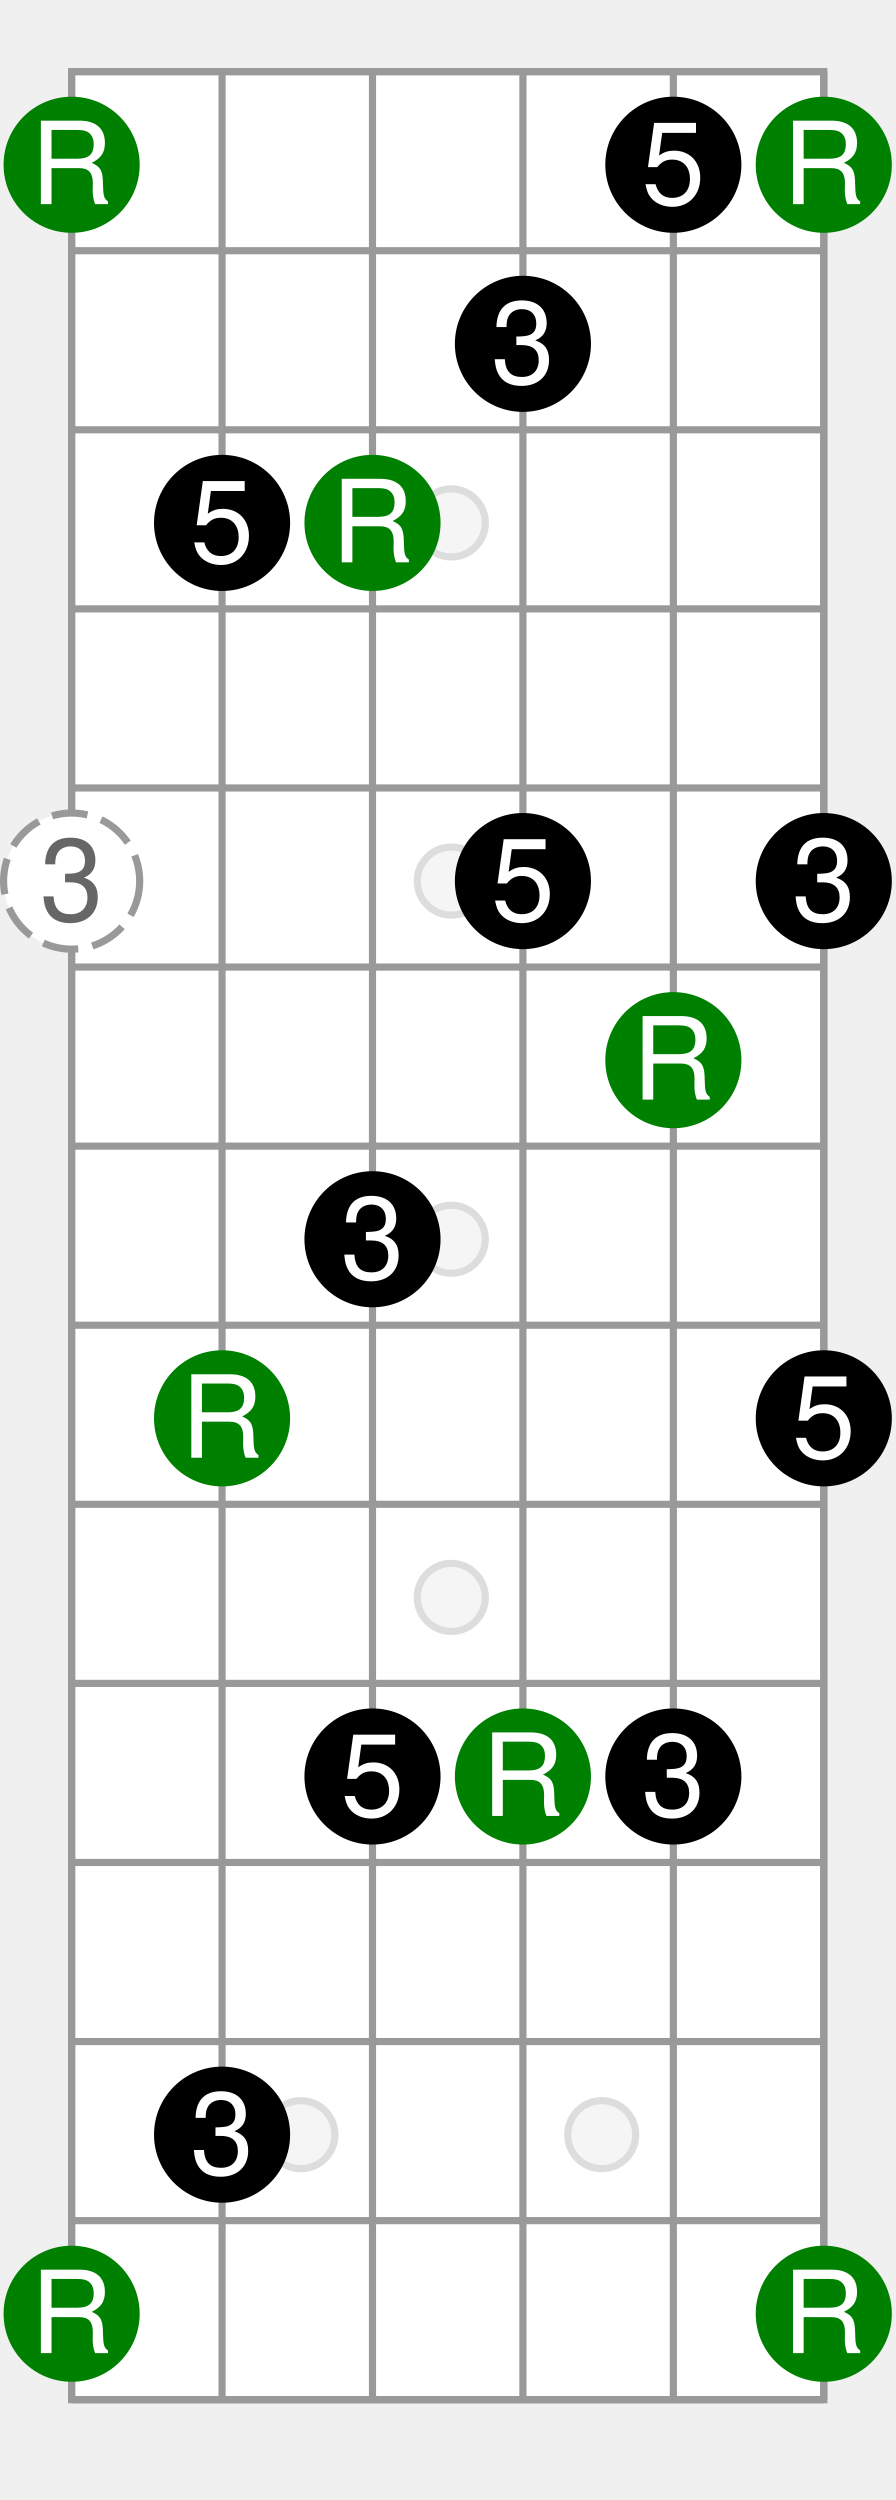
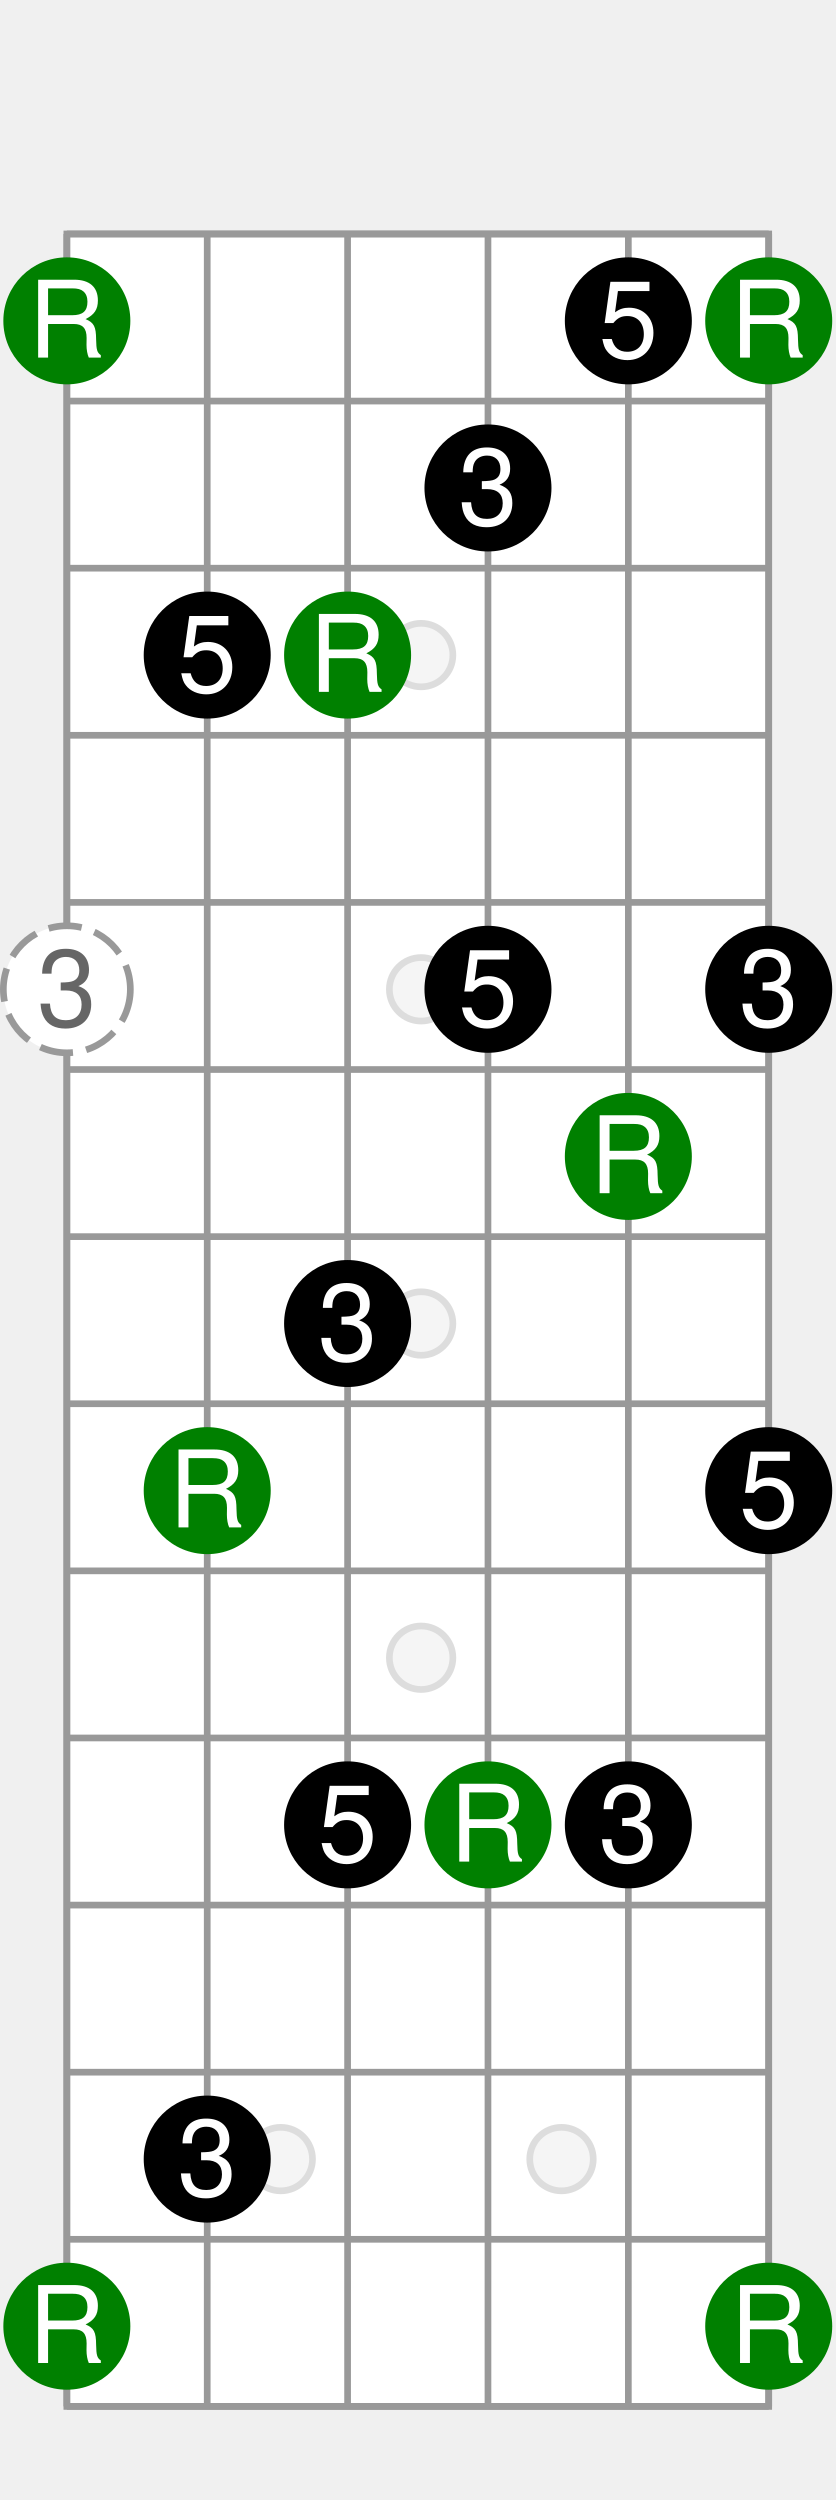
- <svg xmlns="http://www.w3.org/2000/svg" id="diagram-new" class="fbd-diagram" width="100%" viewBox="0 0 125 349" preserveAspectRatio="xMidYMid meet" font-size="16px" data-fbd="{&quot;numStrings&quot;:6,&quot;numFrets&quot;:13,&quot;inlays&quot;:[3,5,7,9,&quot;12:double&quot;],&quot;grid&quot;:[[null,null,null,null,null,null,null,null],[null,{&quot;dot&quot;:true,&quot;class&quot;:&quot;fbd-note-root&quot;,&quot;label&quot;:&quot;R&quot;},null,null,null,{&quot;dot&quot;:true,&quot;label&quot;:&quot;5&quot;},{&quot;dot&quot;:true,&quot;class&quot;:&quot;fbd-note-root&quot;,&quot;label&quot;:&quot;R&quot;},null],[null,null,null,null,{&quot;dot&quot;:true,&quot;label&quot;:&quot;3&quot;},null,null,null],[null,null,{&quot;dot&quot;:true,&quot;label&quot;:&quot;5&quot;},{&quot;dot&quot;:true,&quot;class&quot;:&quot;fbd-note-root&quot;,&quot;label&quot;:&quot;R&quot;},null,null,null,null],[null,null,null,null,null,null,null,null],[null,{&quot;dot&quot;:true,&quot;class&quot;:&quot;fbd-note-optional&quot;,&quot;label&quot;:&quot;3&quot;},null,null,{&quot;dot&quot;:true,&quot;label&quot;:&quot;5&quot;},null,{&quot;dot&quot;:true,&quot;label&quot;:&quot;3&quot;},null],[null,null,null,null,null,{&quot;dot&quot;:true,&quot;class&quot;:&quot;fbd-note-root&quot;,&quot;label&quot;:&quot;R&quot;},null,null],[null,null,null,{&quot;dot&quot;:true,&quot;label&quot;:&quot;3&quot;},null,null,null,null],[null,&quot;&quot;,{&quot;dot&quot;:true,&quot;class&quot;:&quot;fbd-note-root&quot;,&quot;label&quot;:&quot;R&quot;},null,null,null,{&quot;dot&quot;:true,&quot;label&quot;:&quot;5&quot;},null],[null,null,null,null,null,null,null,null],[null,null,null,{&quot;dot&quot;:true,&quot;label&quot;:&quot;5&quot;},{&quot;dot&quot;:true,&quot;class&quot;:&quot;fbd-note-root&quot;,&quot;label&quot;:&quot;R&quot;},{&quot;dot&quot;:true,&quot;label&quot;:&quot;3&quot;},null,null],[null],[null,null,{&quot;dot&quot;:true,&quot;label&quot;:&quot;3&quot;},null,null,null,null,null],[null,{&quot;dot&quot;:true,&quot;class&quot;:&quot;fbd-note-root&quot;,&quot;label&quot;:&quot;R&quot;},null,null,null,null,{&quot;dot&quot;:true,&quot;class&quot;:&quot;fbd-note-root&quot;,&quot;label&quot;:&quot;R&quot;},null]]}">
+ <svg xmlns="http://www.w3.org/2000/svg" id="diagram-new" class="fbd-diagram" width="100%" viewBox="0 0 125 374" preserveAspectRatio="xMidYMid meet" font-size="16px" data-fbd="{&quot;numStrings&quot;:6,&quot;numFrets&quot;:13,&quot;inlays&quot;:[3,5,7,9,&quot;12:double&quot;],&quot;grid&quot;:[[null,null,null,null,&quot; &quot;,null,null,null],[null,{&quot;dot&quot;:true,&quot;class&quot;:&quot;fbd-note-root&quot;,&quot;label&quot;:&quot;R&quot;},null,null,null,{&quot;dot&quot;:true,&quot;label&quot;:&quot;5&quot;},{&quot;dot&quot;:true,&quot;class&quot;:&quot;fbd-note-root&quot;,&quot;label&quot;:&quot;R&quot;},null],[null,null,null,null,{&quot;dot&quot;:true,&quot;label&quot;:&quot;3&quot;},null,null,null],[null,null,{&quot;dot&quot;:true,&quot;label&quot;:&quot;5&quot;},{&quot;dot&quot;:true,&quot;class&quot;:&quot;fbd-note-root&quot;,&quot;label&quot;:&quot;R&quot;},null,null,null,null],[null,null,null,null,null,null,null,null],[null,{&quot;dot&quot;:true,&quot;class&quot;:&quot;fbd-note-optional&quot;,&quot;label&quot;:&quot;3&quot;},null,null,{&quot;dot&quot;:true,&quot;label&quot;:&quot;5&quot;},null,{&quot;dot&quot;:true,&quot;label&quot;:&quot;3&quot;},null],[null,null,null,null,null,{&quot;dot&quot;:true,&quot;class&quot;:&quot;fbd-note-root&quot;,&quot;label&quot;:&quot;R&quot;},null,null],[null,null,null,{&quot;dot&quot;:true,&quot;label&quot;:&quot;3&quot;},null,null,null,null],[null,&quot;&quot;,{&quot;dot&quot;:true,&quot;class&quot;:&quot;fbd-note-root&quot;,&quot;label&quot;:&quot;R&quot;},null,null,null,{&quot;dot&quot;:true,&quot;label&quot;:&quot;5&quot;},null],[null,null,null,null,null,null,null,null],[null,null,null,{&quot;dot&quot;:true,&quot;label&quot;:&quot;5&quot;},{&quot;dot&quot;:true,&quot;class&quot;:&quot;fbd-note-root&quot;,&quot;label&quot;:&quot;R&quot;},{&quot;dot&quot;:true,&quot;label&quot;:&quot;3&quot;},null,null],[null],[null,null,{&quot;dot&quot;:true,&quot;label&quot;:&quot;3&quot;},null,null,null,null,null],[null,{&quot;dot&quot;:true,&quot;class&quot;:&quot;fbd-note-root&quot;,&quot;label&quot;:&quot;R&quot;},null,null,null,null,{&quot;dot&quot;:true,&quot;class&quot;:&quot;fbd-note-root&quot;,&quot;label&quot;:&quot;R&quot;},null]]}">
  <style type="text/css">/*  */
 .fbd-grid { stroke: #999; } .fbd-grid-background { fill: #fff; } .fbd-diagram { font-family: "Helvetica Neue",Helvetica,Arial,sans-serif; font-weight: 500; } .fbd-inlays { fill: #f5f5f5; stroke: #ddd; } .fbd-positions text { fill: #333; text-anchor: middle; } .fbd-positions circle + text { fill: #fff; } .fbd-dots { fill: #000; stroke: none; } .fbd-note-footer { font-size: 75%; text-anchor: middle; fill: #000; } .fbd-note-root circle { fill: green; } .fbd-note-optional circle { fill: #fff; stroke: #999; stroke-dasharray: 5,2; } .fbd-note-optional circle + text { fill: #666; } .fbd-note-chromatic circle { fill: #fcc; } .fbd-note-chromatic circle + text { fill: #000; }
/*  */
</style>
  <g class="fbd-grid">
-     <rect class="fbd-grid-background" x="10" y="10" width="105" height="325" />
-     <path class="fbd-frets" d=" M10 10 h105 M10 35 h105 M10 60 h105 M10 85 h105 M10 110 h105 M10 135 h105 M10 160 h105 M10 185 h105 M10 210 h105 M10 235 h105 M10 260 h105 M10 285 h105 M10 310 h105 M10 335 h105" />
-     <path class="fbd-strings" d=" M10 10 v325 M31 10 v325 M52 10 v325 M73 10 v325 M94 10 v325 M115 10 v325" />
+     <rect class="fbd-grid-background" x="10" y="35" width="105" height="325" />
+     <path class="fbd-frets" d=" M10 35 h105 M10 60 h105 M10 85 h105 M10 110 h105 M10 135 h105 M10 160 h105 M10 185 h105 M10 210 h105 M10 235 h105 M10 260 h105 M10 285 h105 M10 310 h105 M10 335 h105 M10 360 h105" />
+     <path class="fbd-strings" d=" M10 35 v325 M31 35 v325 M52 35 v325 M73 35 v325 M94 35 v325 M115 35 v325" />
  </g>
  <g class="fbd-inlays">
-     <circle cx="63" cy="73" r="4.75" />
-     <circle cx="63" cy="123" r="4.75" />
-     <circle cx="63" cy="173" r="4.75" />
-     <circle cx="63" cy="223" r="4.75" />
-     <circle cx="42" cy="298" r="4.75" />
-     <circle cx="84" cy="298" r="4.75" />
+     <circle cx="63" cy="98" r="4.75" />
+     <circle cx="63" cy="148" r="4.75" />
+     <circle cx="63" cy="198" r="4.75" />
+     <circle cx="63" cy="248" r="4.75" />
+     <circle cx="42" cy="323" r="4.75" />
+     <circle cx="84" cy="323" r="4.75" />
  </g>
  <g class="fbd-positions">
+     <g class="fbd-pos-4-0">
+       <text x="73" y="28.5"> </text>
+     </g>
    <g class="fbd-pos-1-1 fbd-note-root">
-       <circle cx="10" cy="23" r="9.5" />
-       <text x="10" y="28.5">R</text>
+       <circle cx="10" cy="48" r="9.5" />
+       <text x="10" y="53.5">R</text>
    </g>
    <g class="fbd-pos-5-1">
-       <circle cx="94" cy="23" r="9.5" />
-       <text x="94" y="28.5">5</text>
+       <circle cx="94" cy="48" r="9.5" />
+       <text x="94" y="53.5">5</text>
    </g>
    <g class="fbd-pos-6-1 fbd-note-root">
-       <circle cx="115" cy="23" r="9.5" />
-       <text x="115" y="28.5">R</text>
+       <circle cx="115" cy="48" r="9.5" />
+       <text x="115" y="53.5">R</text>
    </g>
    <g class="fbd-pos-4-2">
-       <circle cx="73" cy="48" r="9.5" />
-       <text x="73" y="53.5">3</text>
+       <circle cx="73" cy="73" r="9.5" />
+       <text x="73" y="78.5">3</text>
    </g>
    <g class="fbd-pos-2-3">
-       <circle cx="31" cy="73" r="9.5" />
-       <text x="31" y="78.5">5</text>
+       <circle cx="31" cy="98" r="9.5" />
+       <text x="31" y="103.5">5</text>
    </g>
    <g class="fbd-pos-3-3 fbd-note-root">
-       <circle cx="52" cy="73" r="9.5" />
-       <text x="52" y="78.5">R</text>
+       <circle cx="52" cy="98" r="9.5" />
+       <text x="52" y="103.5">R</text>
    </g>
    <g class="fbd-pos-1-5 fbd-note-optional">
-       <circle cx="10" cy="123" r="9.5" />
-       <text x="10" y="128.5">3</text>
+       <circle cx="10" cy="148" r="9.5" />
+       <text x="10" y="153.5">3</text>
    </g>
    <g class="fbd-pos-4-5">
-       <circle cx="73" cy="123" r="9.5" />
-       <text x="73" y="128.5">5</text>
+       <circle cx="73" cy="148" r="9.5" />
+       <text x="73" y="153.5">5</text>
    </g>
    <g class="fbd-pos-6-5">
-       <circle cx="115" cy="123" r="9.5" />
-       <text x="115" y="128.5">3</text>
+       <circle cx="115" cy="148" r="9.5" />
+       <text x="115" y="153.5">3</text>
    </g>
    <g class="fbd-pos-5-6 fbd-note-root">
-       <circle cx="94" cy="148" r="9.5" />
-       <text x="94" y="153.5">R</text>
+       <circle cx="94" cy="173" r="9.5" />
+       <text x="94" y="178.5">R</text>
    </g>
    <g class="fbd-pos-3-7">
-       <circle cx="52" cy="173" r="9.5" />
-       <text x="52" y="178.5">3</text>
+       <circle cx="52" cy="198" r="9.5" />
+       <text x="52" y="203.5">3</text>
    </g>
    <g class="fbd-pos-2-8 fbd-note-root">
-       <circle cx="31" cy="198" r="9.5" />
-       <text x="31" y="203.5">R</text>
+       <circle cx="31" cy="223" r="9.5" />
+       <text x="31" y="228.5">R</text>
    </g>
    <g class="fbd-pos-6-8">
-       <circle cx="115" cy="198" r="9.5" />
-       <text x="115" y="203.5">5</text>
+       <circle cx="115" cy="223" r="9.5" />
+       <text x="115" y="228.5">5</text>
    </g>
    <g class="fbd-pos-3-10">
-       <circle cx="52" cy="248" r="9.5" />
-       <text x="52" y="253.5">5</text>
+       <circle cx="52" cy="273" r="9.5" />
+       <text x="52" y="278.5">5</text>
    </g>
    <g class="fbd-pos-4-10 fbd-note-root">
-       <circle cx="73" cy="248" r="9.5" />
-       <text x="73" y="253.5">R</text>
+       <circle cx="73" cy="273" r="9.5" />
+       <text x="73" y="278.5">R</text>
    </g>
    <g class="fbd-pos-5-10">
-       <circle cx="94" cy="248" r="9.5" />
-       <text x="94" y="253.5">3</text>
+       <circle cx="94" cy="273" r="9.5" />
+       <text x="94" y="278.5">3</text>
    </g>
    <g class="fbd-pos-2-12">
-       <circle cx="31" cy="298" r="9.5" />
-       <text x="31" y="303.5">3</text>
+       <circle cx="31" cy="323" r="9.5" />
+       <text x="31" y="328.5">3</text>
    </g>
    <g class="fbd-pos-1-13 fbd-note-root">
-       <circle cx="10" cy="323" r="9.5" />
-       <text x="10" y="328.5">R</text>
+       <circle cx="10" cy="348" r="9.5" />
+       <text x="10" y="353.5">R</text>
    </g>
    <g class="fbd-pos-6-13 fbd-note-root">
-       <circle cx="115" cy="323" r="9.5" />
-       <text x="115" y="328.5">R</text>
+       <circle cx="115" cy="348" r="9.5" />
+       <text x="115" y="353.5">R</text>
    </g>
  </g>
</svg>
